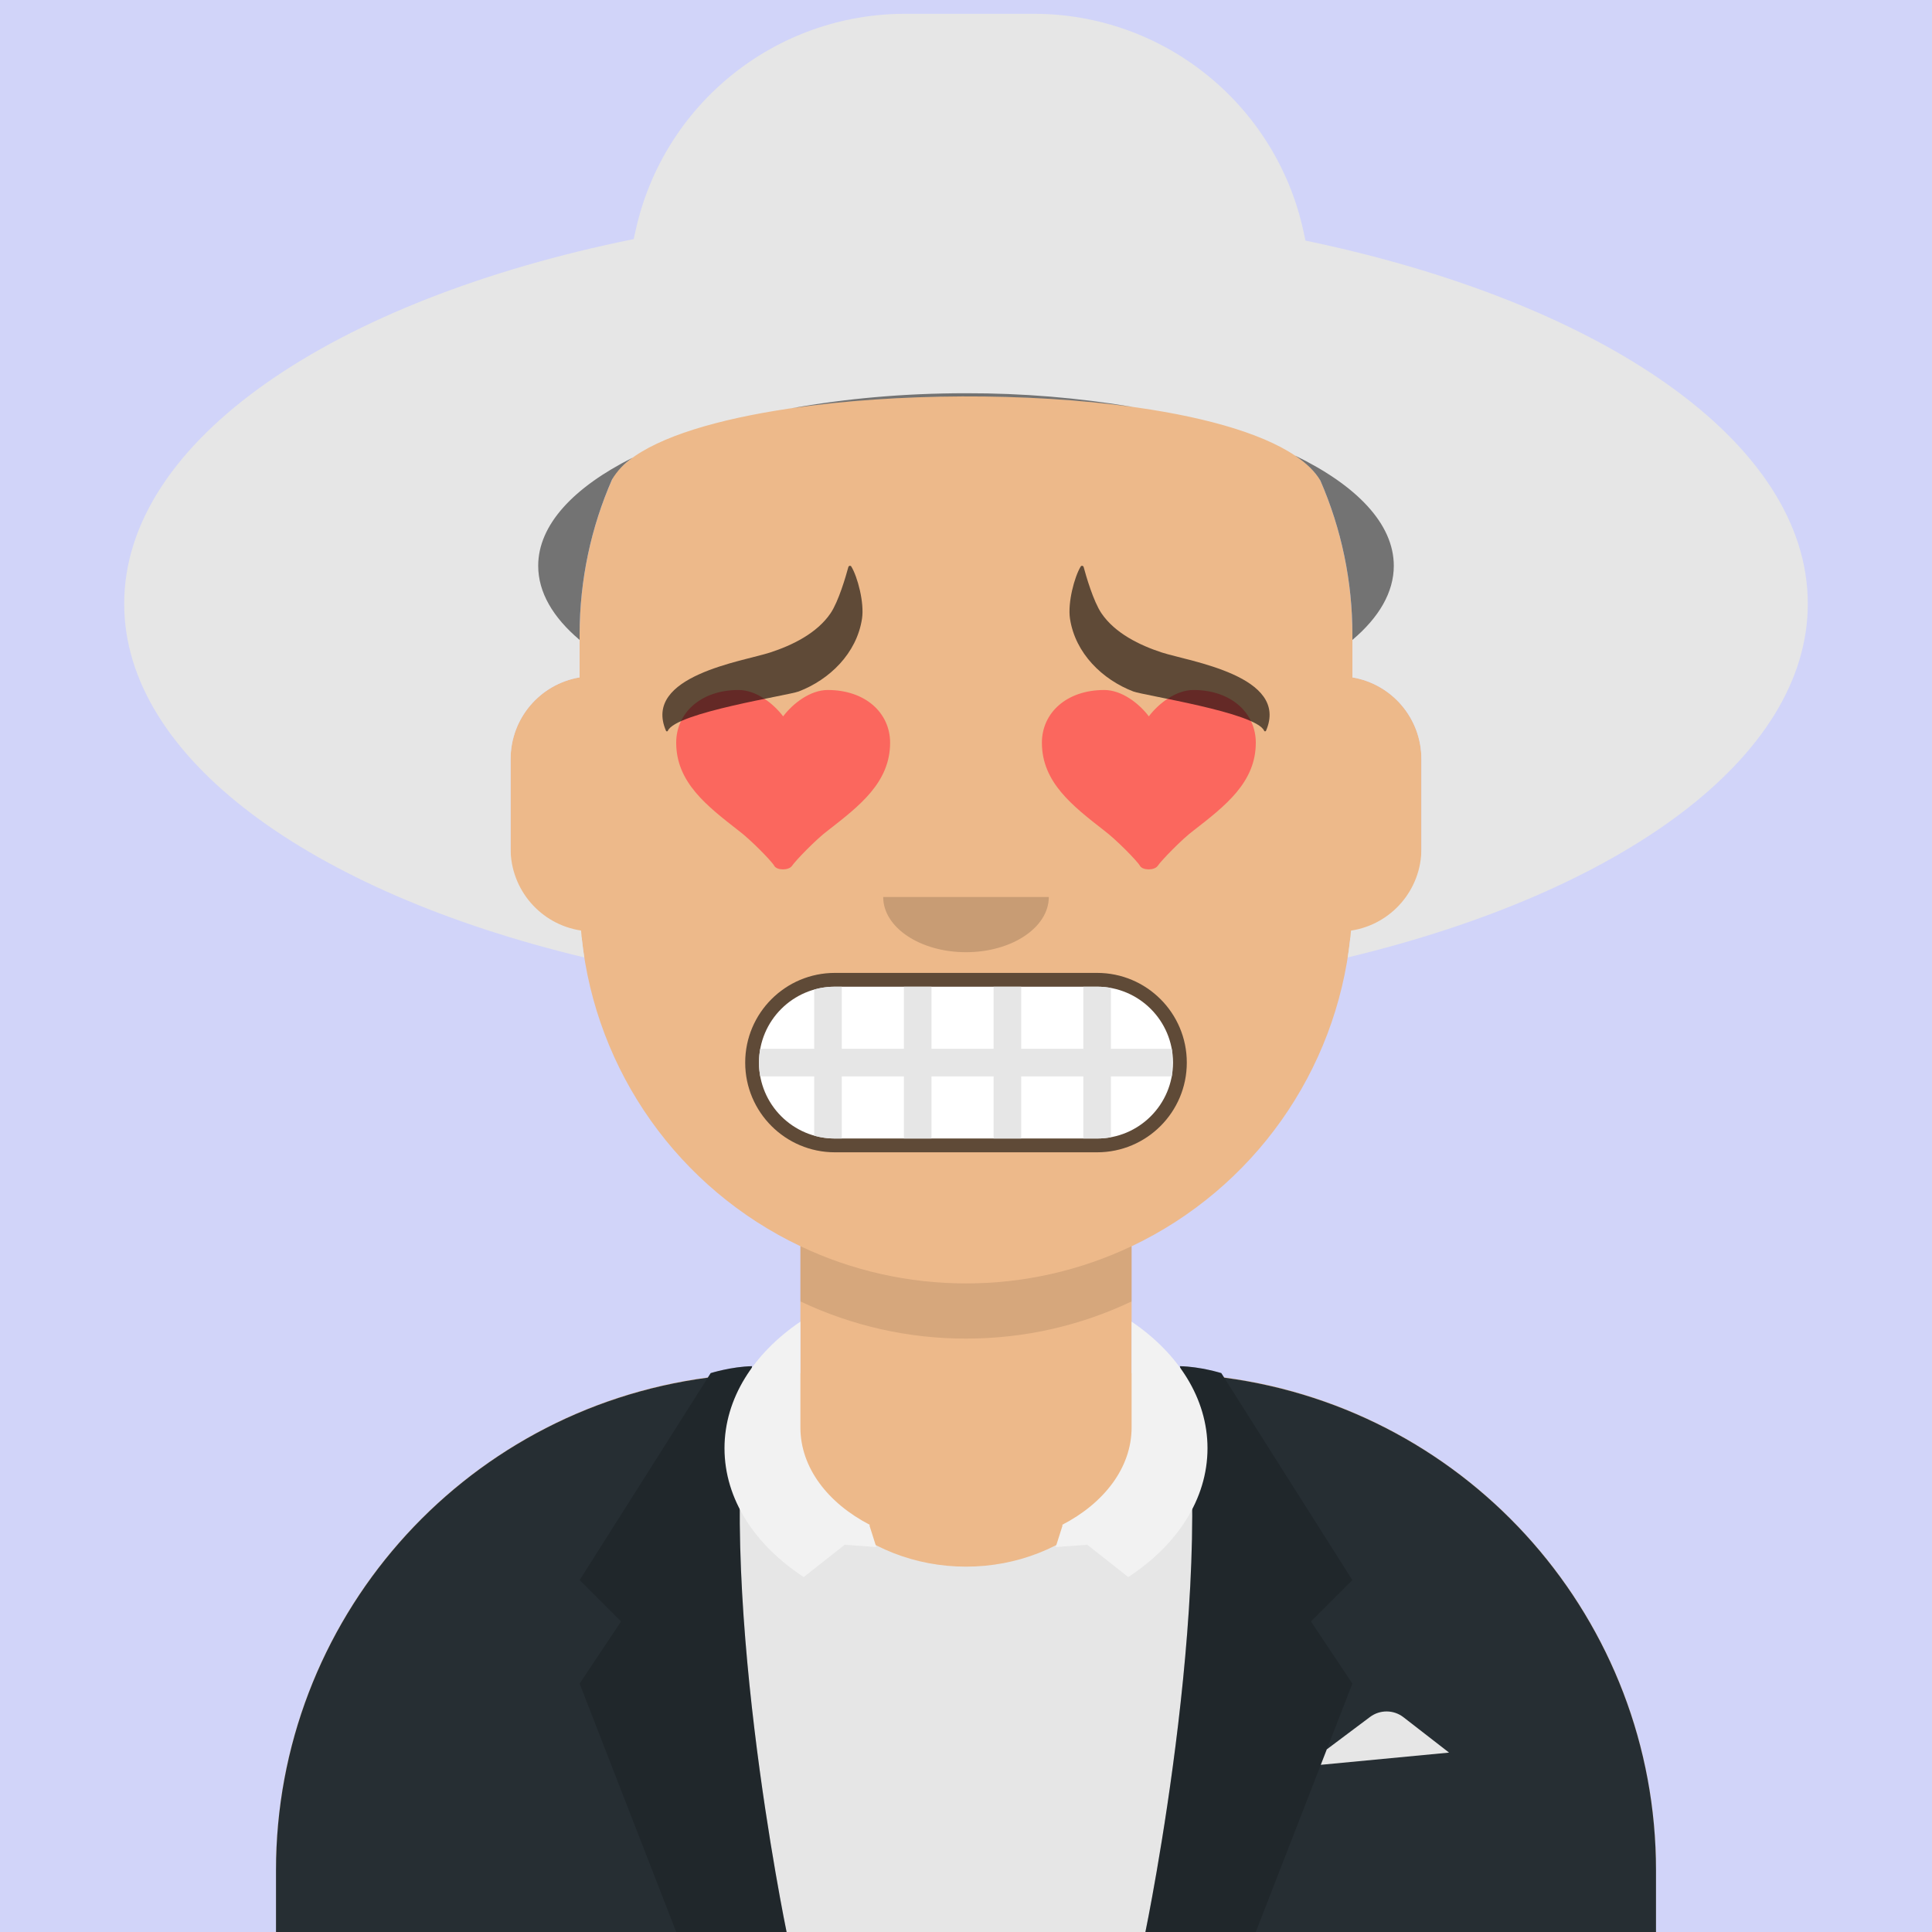
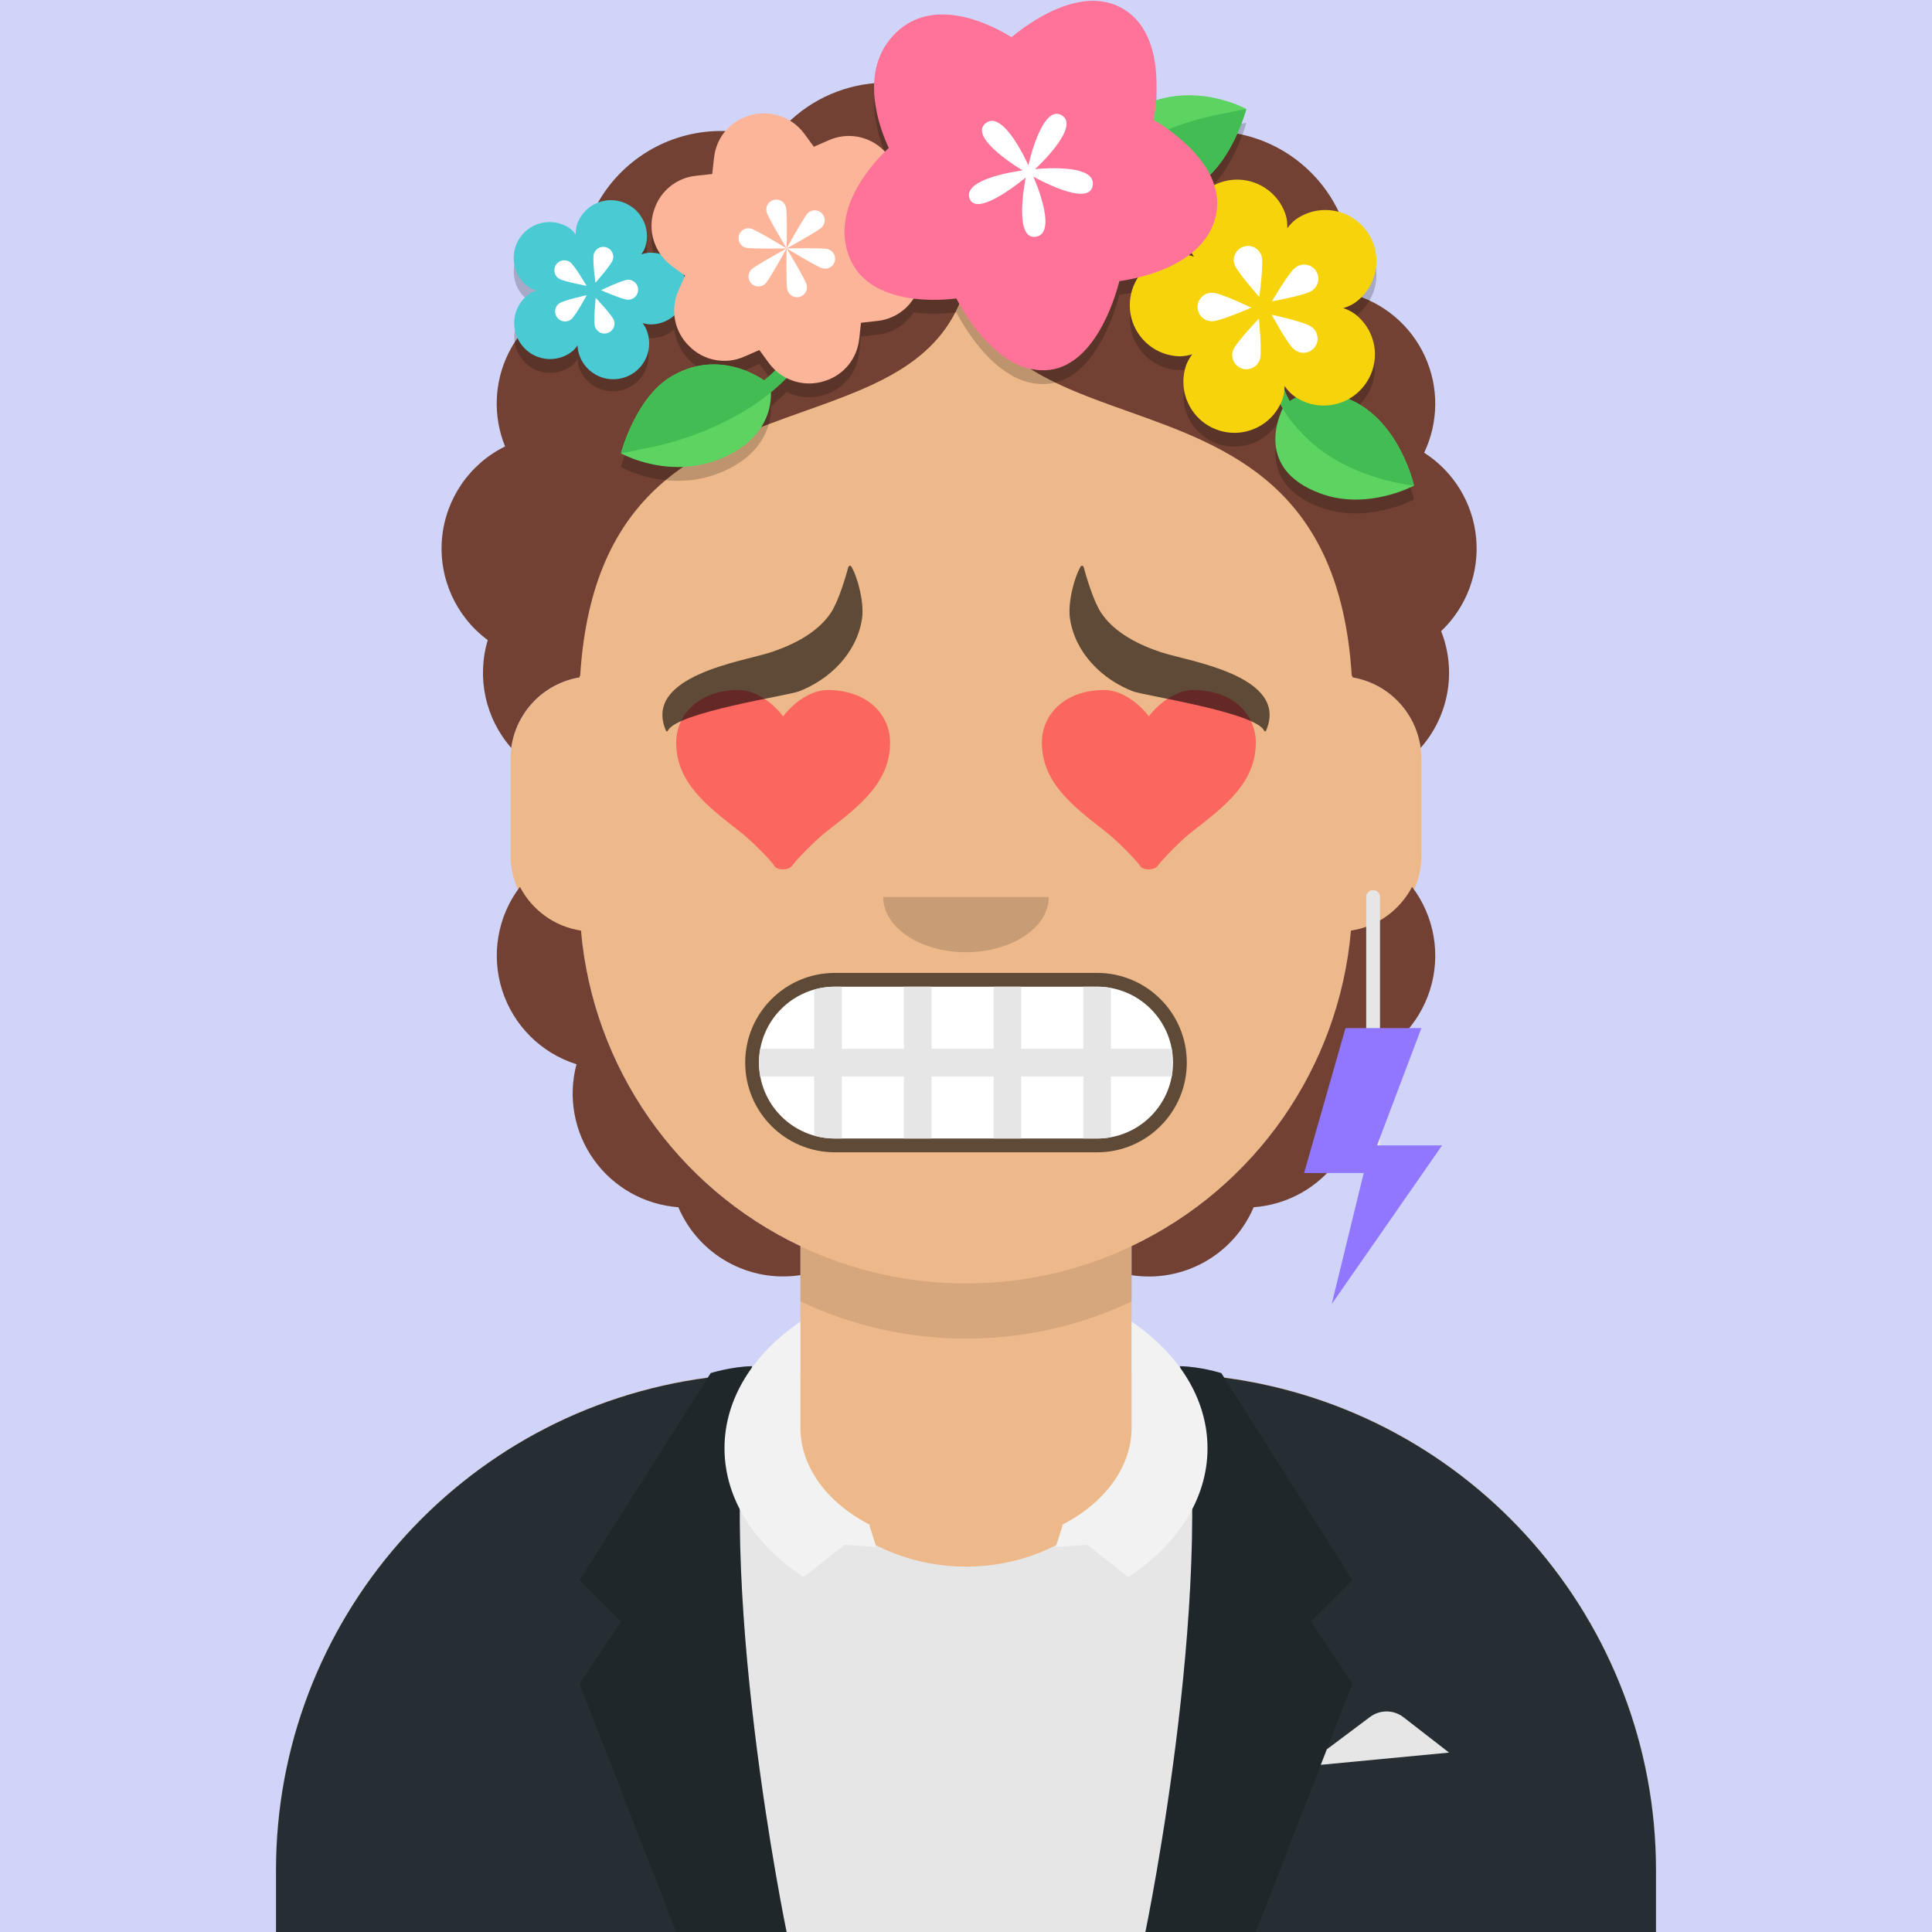
<svg xmlns="http://www.w3.org/2000/svg" viewBox="0 0 280 280" fill="none" shape-rendering="auto">
  <mask id="viewboxMask">
    <rect width="280" height="280" rx="0" ry="0" x="0" y="0" fill="#fff" />
  </mask>
  <g mask="url(#viewboxMask)">
    <rect fill="#d1d4f9" width="280" height="280" x="0" y="0" />
    <g transform="translate(8)">
      <path d="M132 36a56 56 0 0 0-56 56v6.17A12 12 0 0 0 66 110v14a12 12 0 0 0 10.3 11.88 56.04 56.04 0 0 0 31.7 44.73v18.4h-4a72 72 0 0 0-72 72v9h200v-9a72 72 0 0 0-72-72h-4v-18.39a56.04 56.04 0 0 0 31.7-44.73A12 12 0 0 0 198 124v-14a12 12 0 0 0-10-11.83V92a56 56 0 0 0-56-56Z" fill="#edb98a" />
      <path d="M108 180.61v8a55.79 55.79 0 0 0 24 5.39c8.59 0 16.73-1.93 24-5.39v-8a55.79 55.79 0 0 1-24 5.39 55.79 55.79 0 0 1-24-5.39Z" fill="#000" fill-opacity=".1" />
      <g transform="translate(0 170)">
        <path d="M132 57.05c14.91 0 27-11.2 27-25 0-1.01-.06-2.01-.2-3h1.2a72 72 0 0 1 72 72V110H32v-8.95a72 72 0 0 1 72-72h1.2c-.14.99-.2 1.99-.2 3 0 13.8 12.09 25 27 25Z" fill="#E6E6E6" />
        <path d="M100.78 29.12 101 28c-2.96.05-6 1-6 1l-.42.66A72.01 72.01 0 0 0 32 101.06V110h74s-10.7-51.56-5.24-80.8l.02-.08ZM158 110s11-53 5-82c2.96.05 6 1 6 1l.42.66a72.01 72.01 0 0 1 62.58 71.4V110h-74Z" fill="#262e33" />
        <path d="M101 28c-6 29 5 82 5 82H90L76 74l6-9-6-6 19-30s3.04-.95 6-1ZM163 28c6 29-5 82-5 82h16l14-36-6-9 6-6-19-30s-3.04-.95-6-1Z" fill-rule="evenodd" clip-rule="evenodd" fill="#000" fill-opacity=".15" />
        <path d="M108 21.54c-6.77 4.6-11 11.12-11 18.35 0 7.4 4.43 14.05 11.48 18.67l5.94-4.68 4.58.33-1-3.15.08-.06c-6.1-3.15-10.08-8.3-10.08-14.12V21.54ZM156 36.88c0 5.82-3.98 10.97-10.08 14.12l.08.06-1 3.15 4.58-.33 5.94 4.68C162.57 53.94 167 47.29 167 39.89c0-7.23-4.23-13.75-11-18.35v15.34Z" fill="#F2F2F2" />
        <path d="m183.42 85.77.87-2.24 6.27-4.7a4 4 0 0 1 4.85.05l6.6 5.12-18.59 1.77Z" fill="#E6E6E6" />
      </g>
      <g transform="translate(78 134)">
        <rect x="22" y="7" width="64" height="26" rx="13" fill="#000" fill-opacity=".6" />
        <rect x="24" y="9" width="60" height="22" rx="11" fill="#fff" />
        <path d="M24.18 18H32V9.41A11 11 0 0 1 35 9h1v9h9V9h4v9h9V9h4v9h9V9h2c.68 0 1.35.06 2 .18V18h8.82l.05.28v3.44l-.05.28H75v8.82c-.65.12-1.32.18-2 .18h-2v-9h-9v9h-4v-9h-9v9h-4v-9h-9v9h-1a11 11 0 0 1-3-.41V22h-7.82a11.06 11.06 0 0 1 0-4Z" fill="#E6E6E6" />
      </g>
      <g transform="translate(104 122)">
        <path fill-rule="evenodd" clip-rule="evenodd" d="M16 8c0 4.42 5.37 8 12 8s12-3.58 12-8" fill="#000" fill-opacity=".16" />
      </g>
      <g transform="translate(76 90)">
        <path d="M35.96 10c-2.55 0-5.08 1.98-6.46 3.82-1.39-1.84-3.9-3.82-6.46-3.82-5.49 0-9.04 3.33-9.04 7.64 0 5.73 4.41 9.13 9.04 12.74 1.66 1.23 4.78 4.4 5.17 5.1.38.68 2.1.7 2.58 0 .48-.73 3.51-3.87 5.17-5.1 4.63-3.6 9.04-7 9.04-12.74 0-4.3-3.55-7.64-9.04-7.64ZM88.96 10c-2.55 0-5.08 1.98-6.46 3.82-1.39-1.84-3.9-3.82-6.46-3.82-5.49 0-9.04 3.33-9.04 7.64 0 5.73 4.41 9.13 9.04 12.74 1.65 1.23 4.78 4.4 5.17 5.1.38.68 2.1.7 2.58 0 .48-.73 3.51-3.87 5.17-5.1 4.63-3.6 9.04-7 9.04-12.74 0-4.3-3.55-7.64-9.04-7.64Z" fill="#FF5353" fill-opacity=".8" />
      </g>
      <g transform="translate(76 82)">
        <path d="M36.37 6.88c-1.97 2.9-5.55 4.64-8.74 5.68-3.94 1.29-18.55 3.38-15.11 11.35.05.12.22.12.27 0 1.15-2.65 17.47-5.12 18.97-5.7 4.45-1.71 8.4-5.5 9.17-10.55.35-2.31-.64-6.05-1.55-7.55-.11-.18-.37-.13-.43.07-.36 1.33-1.41 4.97-2.58 6.7ZM75.63 6.88c1.97 2.9 5.55 4.64 8.74 5.68 3.94 1.29 18.55 3.38 15.11 11.35a.15.15 0 0 1-.27 0c-1.15-2.65-17.47-5.12-18.97-5.7-4.45-1.71-8.4-5.5-9.17-10.55-.35-2.31.64-6.05 1.55-7.55.11-.18.37-.13.43.07.36 1.33 1.41 4.97 2.58 6.7Z" fill-rule="evenodd" clip-rule="evenodd" fill="#000" fill-opacity=".6" />
      </g>
      <g transform="translate(-1)">
-         <path d="M188.32 138.76C227.9 129.26 255 109.87 255 87.5c0-23.5-29.92-43.72-72.8-52.63l-.31-1.43A40 40 0 0 0 142.82 2h-18.64a40 40 0 0 0-39.07 31.44l-.27 1.21C41.41 43.45 11 63.8 11 87.5c0 22.37 27.1 41.76 66.68 51.26-.2-1.28-.36-2.58-.47-3.9A12 12 0 0 1 67 123v-13a12 12 0 0 1 10-11.83V92c0-8 1.68-15.62 4.7-22.51 8.61-15.69 92.73-16.49 102.66.16A55.82 55.82 0 0 1 189 92v6.17A12 12 0 0 1 199 110v13a12 12 0 0 1-10.2 11.87 56.06 56.06 0 0 1-.48 3.9Z" fill="#e6e6e6" />
-         <path d="M189 92.74c3.85-3.25 6-6.9 6-10.74 0-6.08-5.38-11.65-14.32-15.98 1.64 1.1 2.9 2.3 3.68 3.63A55.82 55.82 0 0 1 189 92v.74ZM157.26 58.99a144.36 144.36 0 0 0-24.26-2c-8.98 0-17.52.78-25.22 2.17 15.16-2.2 34.11-2.3 49.48-.17ZM84.69 66.33C76.12 70.62 71 76.07 71 82c0 3.85 2.15 7.49 6 10.74V92c0-8 1.68-15.62 4.7-22.51a9.94 9.94 0 0 1 2.99-3.16Z" fill="#000" fill-opacity=".5" />
+         <path d="M77 98.17v-.23l.08.06c1.7-27.45 17.84-33.2 32.51-38.41 10.53-3.75 20.3-7.22 23.4-18.25 3.12 11.03 12.89 14.5 23.42 18.25 14.67 5.22 30.82 10.96 32.5 38.41l.1-.06v.23a12 12 0 0 1 9.88 10.22 16.43 16.43 0 0 0 2.97-16.92 16.49 16.49 0 0 0-2.46-25.86 16.5 16.5 0 0 0-10.62-23.04 20.5 20.5 0 0 0-27.73-22.16A20.47 20.47 0 0 0 133 15.52a20.47 20.47 0 0 0-28.05 4.87 20.5 20.5 0 0 0-27.73 22.16A16.5 16.5 0 0 0 66.2 64.7a16.5 16.5 0 0 0-2.51 28.07 16.5 16.5 0 0 0 3.4 15.62A12 12 0 0 1 77 98.17ZM77.2 134.87c-3.85-.58-7.11-3-8.85-6.34a16.5 16.5 0 0 0 8.2 25.71 16.52 16.52 0 0 0 14.76 20.72A16.5 16.5 0 0 0 109 184.8v-4.2a56.03 56.03 0 0 1-31.8-45.74ZM157 180.61v4.2a16.5 16.5 0 0 0 17.69-9.85 16.5 16.5 0 0 0 14.76-20.71 16.5 16.5 0 0 0 8.2-25.72c-1.74 3.34-5 5.76-8.86 6.34A56.03 56.03 0 0 1 157 180.6Z" fill="#724133" />
+         <path fill-rule="evenodd" clip-rule="evenodd" d="M170.12 28.36c-.4.12-.77.27-1.13.45-.17-.5-.38-1-.62-1.48 3.72-3.63 5.25-9.54 5.25-9.54s-1.16.2-3.1.64c-.27.04-3.78.6-8.24 2.31-.8-.58-1.54-1.04-2.1-1.38.52-2.93 1.68-12.56-4.46-16.11-6.1-3.54-13.8 2.2-16.12 4.14l-.7-.42c-3.07-1.77-10.77-5.35-16.05-.23-5.64 5.46-2.31 14-1.04 16.7l-.55.53a7.14 7.14 0 0 0-8.17-1.63l-2.13.93-1.38-1.88a7.24 7.24 0 0 0-8.29-2.54c-2.69.94-4.49 3.2-4.8 6.05l-.26 2.32-2.32.25a7.12 7.12 0 0 0-6.05 4.81 7.22 7.22 0 0 0 .83 6.53 4.2 4.2 0 0 0-2.74.06c.27-.4.48-.77.59-1.13a5.2 5.2 0 0 0-9.95-3.04c-.1.36-.15.8-.14 1.27-.3-.38-.59-.7-.9-.91a5.2 5.2 0 0 0-5.96 8.52c.3.21.7.38 1.16.53-.45.15-.84.34-1.14.56a5.17 5.17 0 0 0-1.02 7.29 5.16 5.16 0 0 0 7.28 1.02c.3-.22.58-.55.86-.93 0 .47.07.9.19 1.25a5.2 5.2 0 0 0 9.83-3.39 4.23 4.23 0 0 0-.62-1.1c.45.15.88.22 1.25.22a5.18 5.18 0 0 0 3.36-1.32 7.2 7.2 0 0 0 2.13 4.44 7.15 7.15 0 0 0 8.06 1.52l2.13-.93 1.38 1.88c.29.38.6.74.94 1.05-.52.51-1.06 1-1.64 1.44-.47-.3-1.12-.7-1.92-1.06a11.98 11.98 0 0 0-13.25 1.82C84.62 61.46 83 67.7 83 67.7s7.37 4.17 15.26.42c5.9-2.8 6.53-7.22 6.48-9.26.78-.64 1.54-1.33 2.26-2.07a7.27 7.27 0 0 0 5.72.36 7.12 7.12 0 0 0 4.8-6.05l.26-2.32 2.32-.26a7.11 7.11 0 0 0 5.3-3.24c2.57.32 4.97.13 6.2-.01.99 1.88 3.82 6.71 7.88 9.06a9.1 9.1 0 0 0 5.07 1.33c6.9-.36 9.92-10 10.67-12.92.64-.09 1.6-.24 2.71-.51a7.36 7.36 0 0 0 .15 8.25 7.4 7.4 0 0 0 5.93 3.16c.53 0 1.14-.1 1.78-.3-.4.55-.7 1.07-.88 1.58a7.4 7.4 0 0 0 13.65 5.65l.34.62c-.71 1.48-3.8 8.96 5.53 12.36 6.77 2.46 13.45-1.15 13.5-1.17 0 0-2.07-9.48-9.46-12.55a7.38 7.38 0 0 0 3.7-7.5 7.35 7.35 0 0 0-2.87-4.87 6.05 6.05 0 0 0-1.62-.8c.64-.21 1.21-.45 1.65-.76a7.4 7.4 0 0 0-8.5-12.12c-.43.3-.85.76-1.26 1.3 0-.68-.05-1.3-.2-1.81a7.35 7.35 0 0 0-3.6-4.37 7.36 7.36 0 0 0-5.65-.54Zm-4.08 10.84a8.2 8.2 0 0 0-.73-.22l.4-.3c.1.17.2.34.33.52Zm14.35 20.08.48.33c-.36.17-.67.35-.93.52-.33-.6-.6-1.15-.8-1.65.02-.17.03-.35.03-.53a6 6 0 0 0 1.22 1.33ZM92.2 42.12l-.12-.32.2.15-.08.17Z" fill="#000" fill-opacity=".2" />
+         <path d="M179.03 58.94s-4.98 8.83 5.4 12.6c6.8 2.48 13.5-1.16 13.5-1.16s-2.16-9.9-9.97-12.75c-6.1-2.22-8.93 1.3-8.93 1.3Z" fill="#5DD362" />
+         <path d="M197.93 70.38s-2.16-9.9-9.97-12.75c-4.07-1.48-6.7-.39-8.02.5-1.36-2.4-1.47-4.18-1.45-4.25.03-.3-.2-.53-.46-.63-.07-.02-.2-.07-.3-.03-.39.01-.67.37-.66.75 0 .23.35 4.54 4.63 8.83 6.05 6.6 16.23 7.58 16.23 7.58Z" fill="#42BC53" />
+         <path fill-rule="evenodd" clip-rule="evenodd" d="M166.22 27c5.28-3.06 7.4-11.2 7.4-11.2s-7.38-4.18-15.26-.43c-7.89 3.74-6.37 10.37-6.37 10.37s6.61 5.65 14.23 1.25Z" fill="#5DD362" />
+         <path fill-rule="evenodd" clip-rule="evenodd" d="M148 29.43c.05.08.1.17.24.2.42.34 1.09.3 1.42-.12a23.68 23.68 0 0 1 3.26-3.15c1.97 1.41 7.33 4.1 13.3.64 5.28-3.06 7.4-11.2 7.4-11.2s-1.16.2-3.1.63c-.54.07-14.38 2.3-22.36 11.87a.96.96 0 0 0-.16 1.13Z" fill="#42BC53" />
+         <path fill-rule="evenodd" clip-rule="evenodd" d="M90.4 54.5C85.1 57.55 83 65.7 83 65.7s7.37 4.17 15.26.42c7.88-3.74 6.36-10.37 6.36-10.37s-6.6-5.65-14.23-1.25Z" fill="#5DD362" />
+         <path fill-rule="evenodd" clip-rule="evenodd" d="M108.61 52.06c-.05-.08-.1-.17-.23-.2-.42-.34-1.1-.3-1.43.12a23.6 23.6 0 0 1-3.26 3.16c-1.97-1.41-7.32-4.1-13.3-.64-5.28 3.05-7.4 11.2-7.4 11.2s1.16-.2 3.1-.64c.54-.07 14.39-2.3 22.37-11.87.3-.3.35-.8.15-1.14Z" fill="#42BC53" />
+         <path d="M68.58 49.96a5.17 5.17 0 0 1 1.02-7.29c.3-.22.7-.4 1.14-.56a4.26 4.26 0 0 1-1.16-.53 5.2 5.2 0 0 1 5.96-8.52c.31.21.6.53.9.91 0-.47.03-.9.14-1.27a5.16 5.16 0 0 1 6.5-3.45 5.2 5.2 0 0 1 3.45 6.5c-.11.35-.32.73-.59 1.12.45-.15.87-.24 1.25-.25a5.2 5.2 0 0 1 .18 10.4c-.37 0-.8-.07-1.25-.2.28.37.5.74.62 1.1a5.2 5.2 0 1 1-9.83 3.38 4.23 4.23 0 0 1-.2-1.25c-.27.38-.55.7-.85.93a5.17 5.17 0 0 1-7.28-1.02Z" fill="#4ACAD3" />
+         <path fill-rule="evenodd" clip-rule="evenodd" d="M81.82 37.64a1.44 1.44 0 1 0-2.76-.84c-.23.76.23 4.18.23 4.18s2.3-2.58 2.53-3.34Zm2.24 5.8a1.44 1.44 0 1 0-.05-2.9c-.8.02-3.9 1.52-3.9 1.52s3.16 1.4 3.95 1.38Zm-6.05-2.02s-1.74-2.98-2.4-3.44a1.44 1.44 0 1 0-1.65 2.37c.65.45 4.05 1.07 4.05 1.07Zm3.07 6.84a1.44 1.44 0 0 0 .9-1.84c-.26-.75-2.65-3.25-2.65-3.25s-.35 3.44-.09 4.2a1.44 1.44 0 0 0 1.84.89Zm-5.32-1.96c.64-.48 2.27-3.52 2.27-3.52s-3.37.73-4 1.2a1.44 1.44 0 1 0 1.73 2.32Z" fill="#fff" />
+         <path d="m117.53 49.1.25-2.32 2.32-.26a7.12 7.12 0 0 0 6.05-4.8 7.23 7.23 0 0 0-2.55-8.29l-1.87-1.38.93-2.13c1.23-2.8.65-5.9-1.52-8.06a7.14 7.14 0 0 0-8.06-1.52l-2.13.93-1.38-1.88a7.24 7.24 0 0 0-8.29-2.54c-2.69.94-4.49 3.2-4.8 6.05l-.26 2.32-2.32.25a7.12 7.12 0 0 0-6.05 4.81 7.2 7.2 0 0 0 1.67 7.53c.27.27.56.52.87.76l1.88 1.38-.93 2.13a7.15 7.15 0 0 0 1.52 8.06 7.15 7.15 0 0 0 8.06 1.52l2.13-.93 1.38 1.88a7.23 7.23 0 0 0 8.29 2.54 7.12 7.12 0 0 0 4.8-6.05Z" fill="#FDB599" />
+         <path fill-rule="evenodd" clip-rule="evenodd" d="M109.88 41.2a1.44 1.44 0 1 1-2.78.74c-.2-.77-.1-5.94-.1-5.94s-2.5 4.53-3.06 5.1a1.44 1.44 0 0 1-2.03-2.05c.56-.56 5.1-3.05 5.1-3.05s-5.17.1-5.94-.1a1.44 1.44 0 0 1 .75-2.78c.77.2 5.19 2.88 5.19 2.88s-2.68-4.42-2.88-5.2a1.44 1.44 0 1 1 2.78-.74c.2.77.1 5.94.1 5.94s2.5-4.53 3.05-5.1a1.44 1.44 0 0 1 2.04 2.05c-.56.56-5.1 3.05-5.1 3.05s5.17-.1 5.94.1a1.44 1.44 0 1 1-.75 2.78C111.42 38.68 107 36 107 36s2.67 4.42 2.88 5.2Z" fill="#fff" />
+         <path d="M190.76 55.82a7.36 7.36 0 0 0-1.46-10.36 6.06 6.06 0 0 0-1.62-.8c.64-.21 1.21-.45 1.65-.76a7.4 7.4 0 0 0-8.5-12.12c-.43.3-.85.75-1.26 1.3 0-.68-.05-1.3-.2-1.81a7.35 7.35 0 0 0-3.6-4.37 7.4 7.4 0 0 0-10.55 8.7c.15.5.44 1.04.82 1.6a6 6 0 0 0-1.77-.36 7.4 7.4 0 0 0-.26 14.8c.53 0 1.14-.1 1.78-.3-.4.55-.7 1.07-.88 1.58a7.4 7.4 0 0 0 14 4.81 6 6 0 0 0 .26-1.78c.4.55.8 1 1.22 1.33a7.35 7.35 0 0 0 5.49 1.42 7.35 7.35 0 0 0 4.88-2.88Z" fill="#F7D30C" />
+         <path fill-rule="evenodd" clip-rule="evenodd" d="M171.9 38.3a2.05 2.05 0 1 1 3.94-1.2c.33 1.08-.33 5.94-.33 5.94s-3.27-3.66-3.6-4.74Zm-3.18 8.25a2.06 2.06 0 1 1 .07-4.11c1.13.02 5.56 2.15 5.56 2.15s-4.5 1.97-5.63 1.96Zm8.62-2.88s2.47-4.24 3.4-4.89a2.06 2.06 0 1 1 2.36 3.37c-.93.65-5.76 1.52-5.76 1.52Zm-4.38 9.73a2.06 2.06 0 0 1-1.27-2.6c.37-1.08 3.76-4.63 3.76-4.63s.5 4.89.13 5.96a2.06 2.06 0 0 1-2.62 1.27Zm7.57-2.79c-.9-.68-3.23-5-3.23-5s4.8 1.04 5.7 1.72a2.06 2.06 0 1 1-2.47 3.28Z" fill="#fff" />
+         <path d="M169.14 31.55c1.82-6.99-6-12.42-8.95-14.19.5-2.93 1.67-12.56-4.47-16.11-6.1-3.54-13.8 2.2-16.12 4.14l-.7-.42c-3.07-1.77-10.77-5.35-16.05-.23-5.64 5.46-2.31 14-1.04 16.7-2.15 2-8.38 8.59-5.81 15.58a8.55 8.55 0 0 0 3.88 4.54c4.03 2.34 9.6 1.96 11.72 1.7 1 1.89 3.83 6.72 7.89 9.07a9.1 9.1 0 0 0 5.07 1.33c6.9-.36 9.92-10 10.67-12.92 2.86-.4 12.09-2.2 13.92-9.2Z" fill="#FF7398" />
+         <path fill-rule="evenodd" clip-rule="evenodd" d="M142.76 25.6s3.69 8.2.36 8.71c-3.34.52-1.46-8.59-1.46-8.59s-7.11 6-8.15 3.03c-1.04-2.98 7.7-4.05 7.7-4.05s-7.98-4.7-5.38-6.83c2.59-2.15 6.21 6.09 6.21 6.09s1.94-8.92 4.82-7.26c2.88 1.67-3.86 7.82-3.86 7.82s8.88-1 8.37 2.35c-.5 3.34-8.6-1.27-8.6-1.27Z" fill="#fff" />
+         <rect x="191" y="129" width="2" height="39" rx="1" fill="#E6E6E6" />
+         <path d="M202 166h-9.43l6.43-17h-11l-6 21h8.64L186 189l16-23Z" fill="#9177FF" />
      </g>
      <g transform="translate(49 72)" />
      <g transform="translate(62 42)" />
    </g>
  </g>
</svg>
